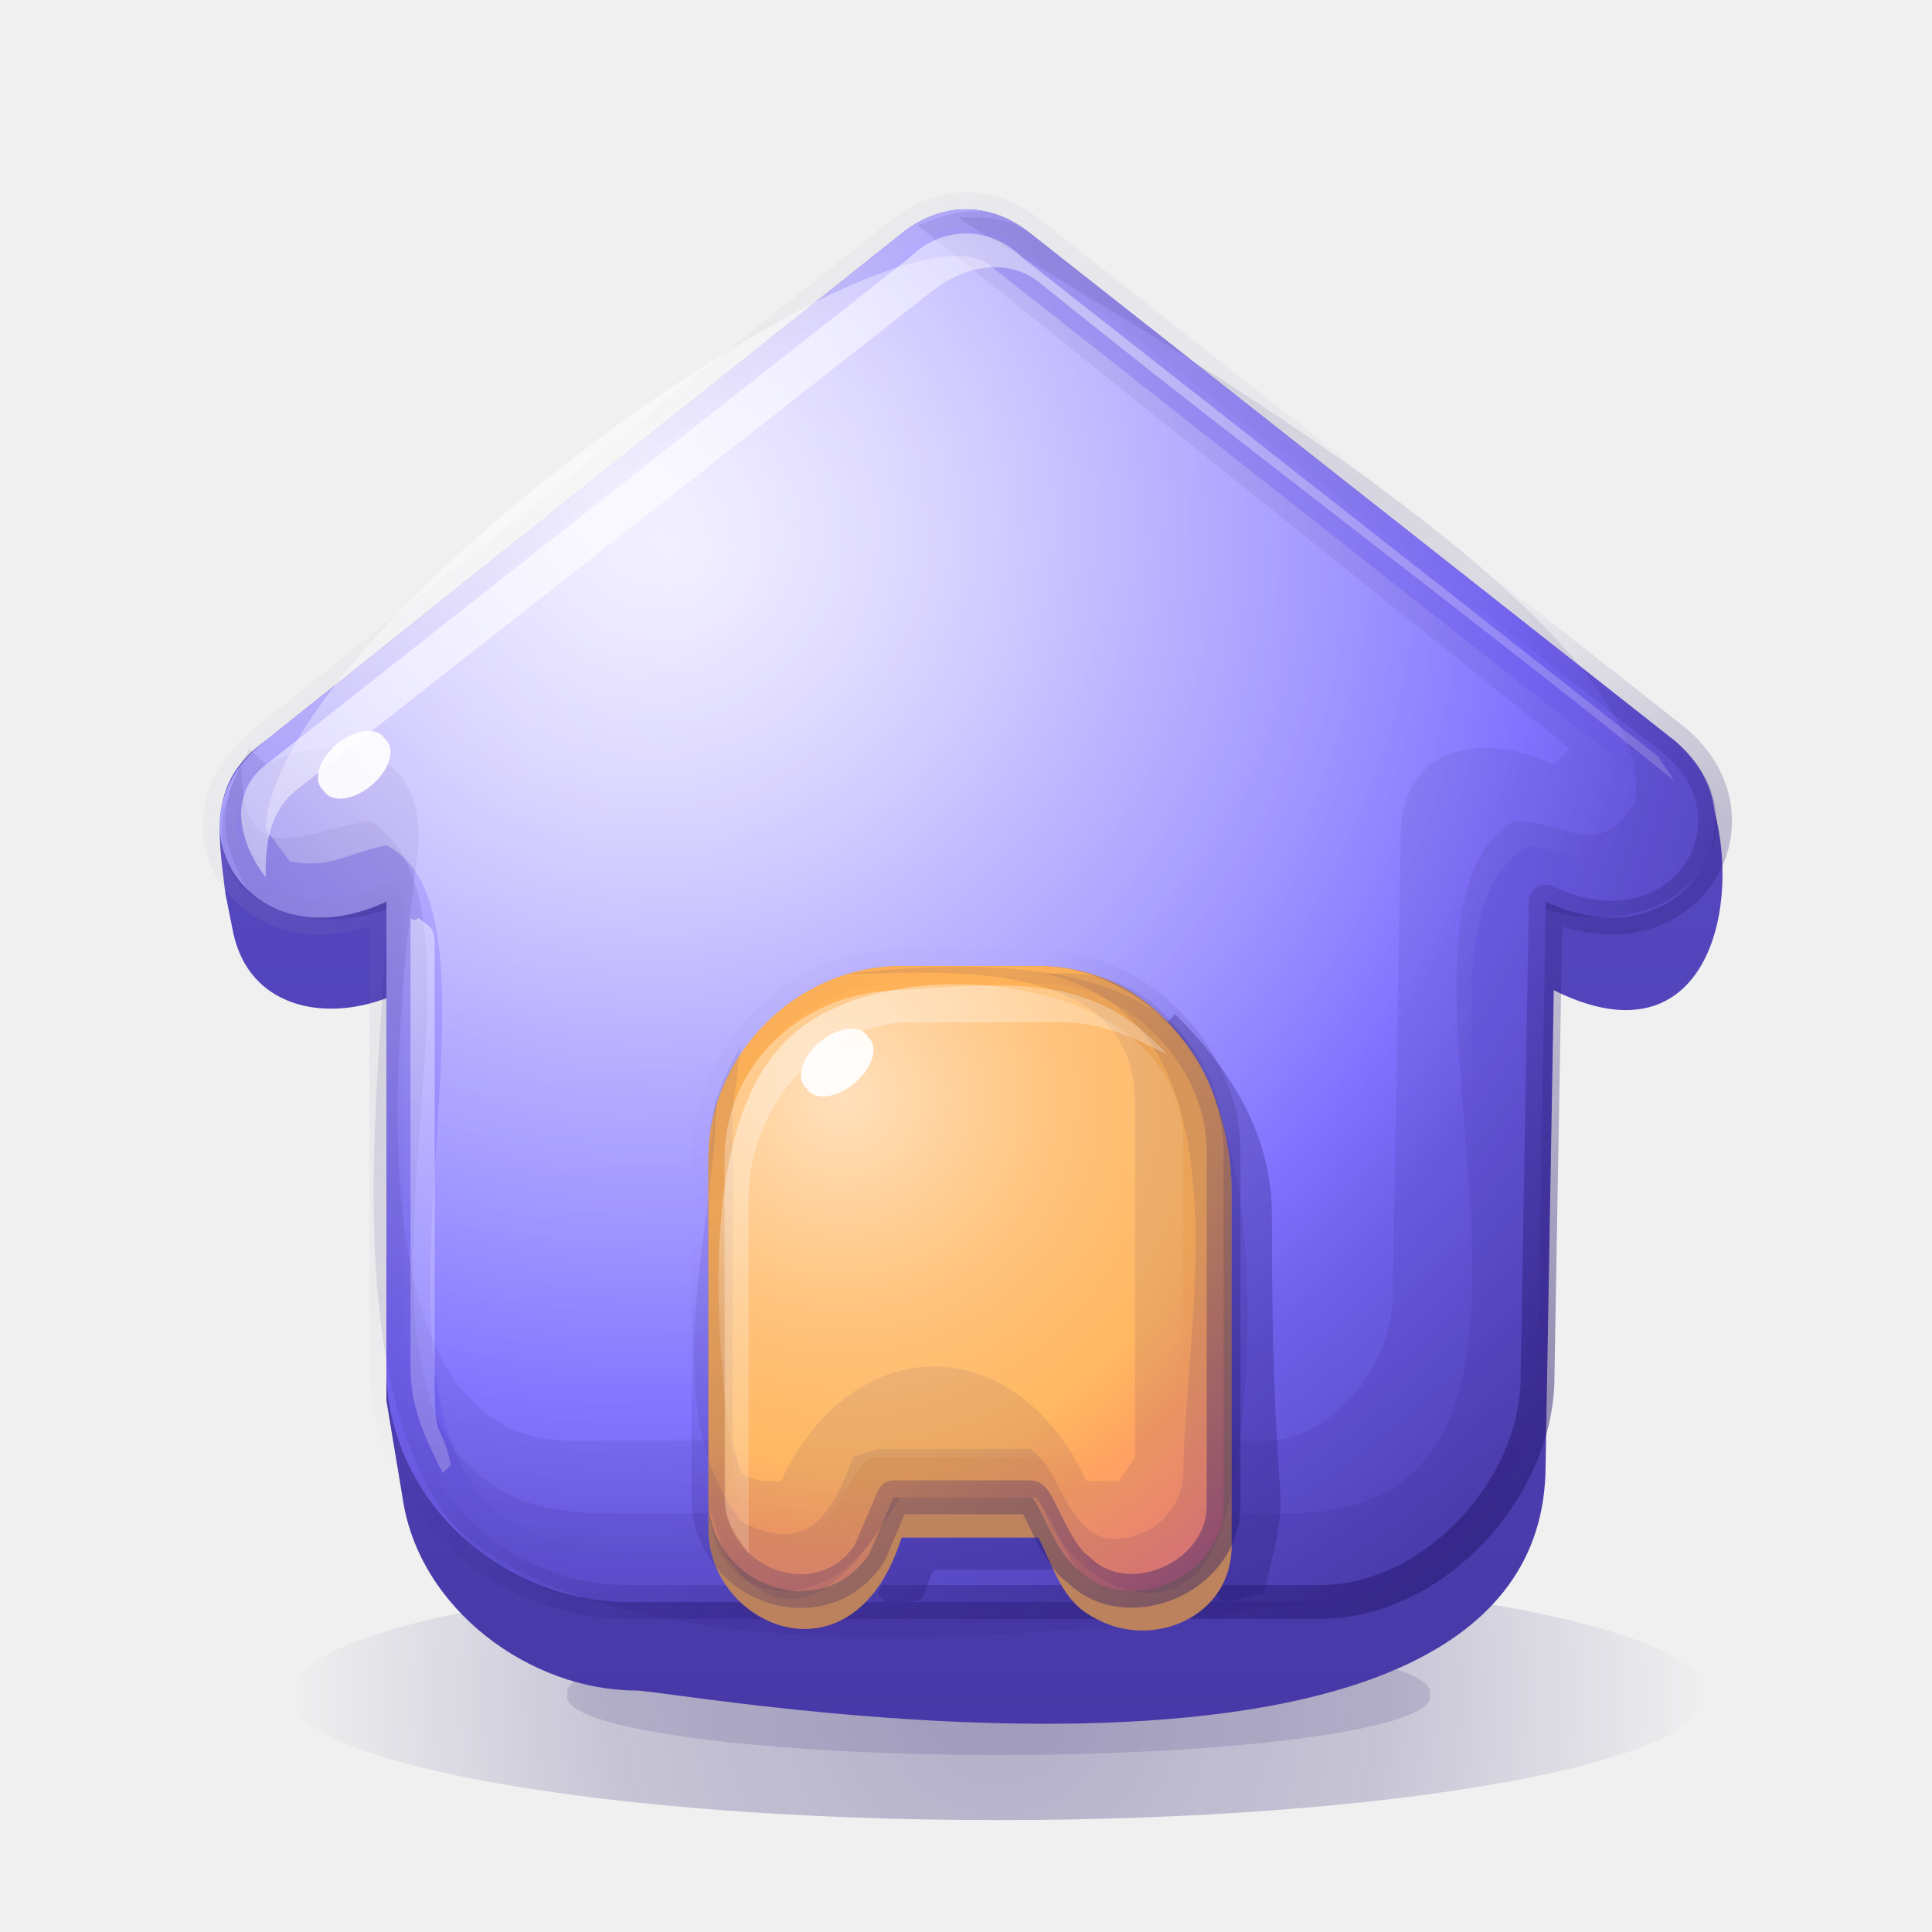
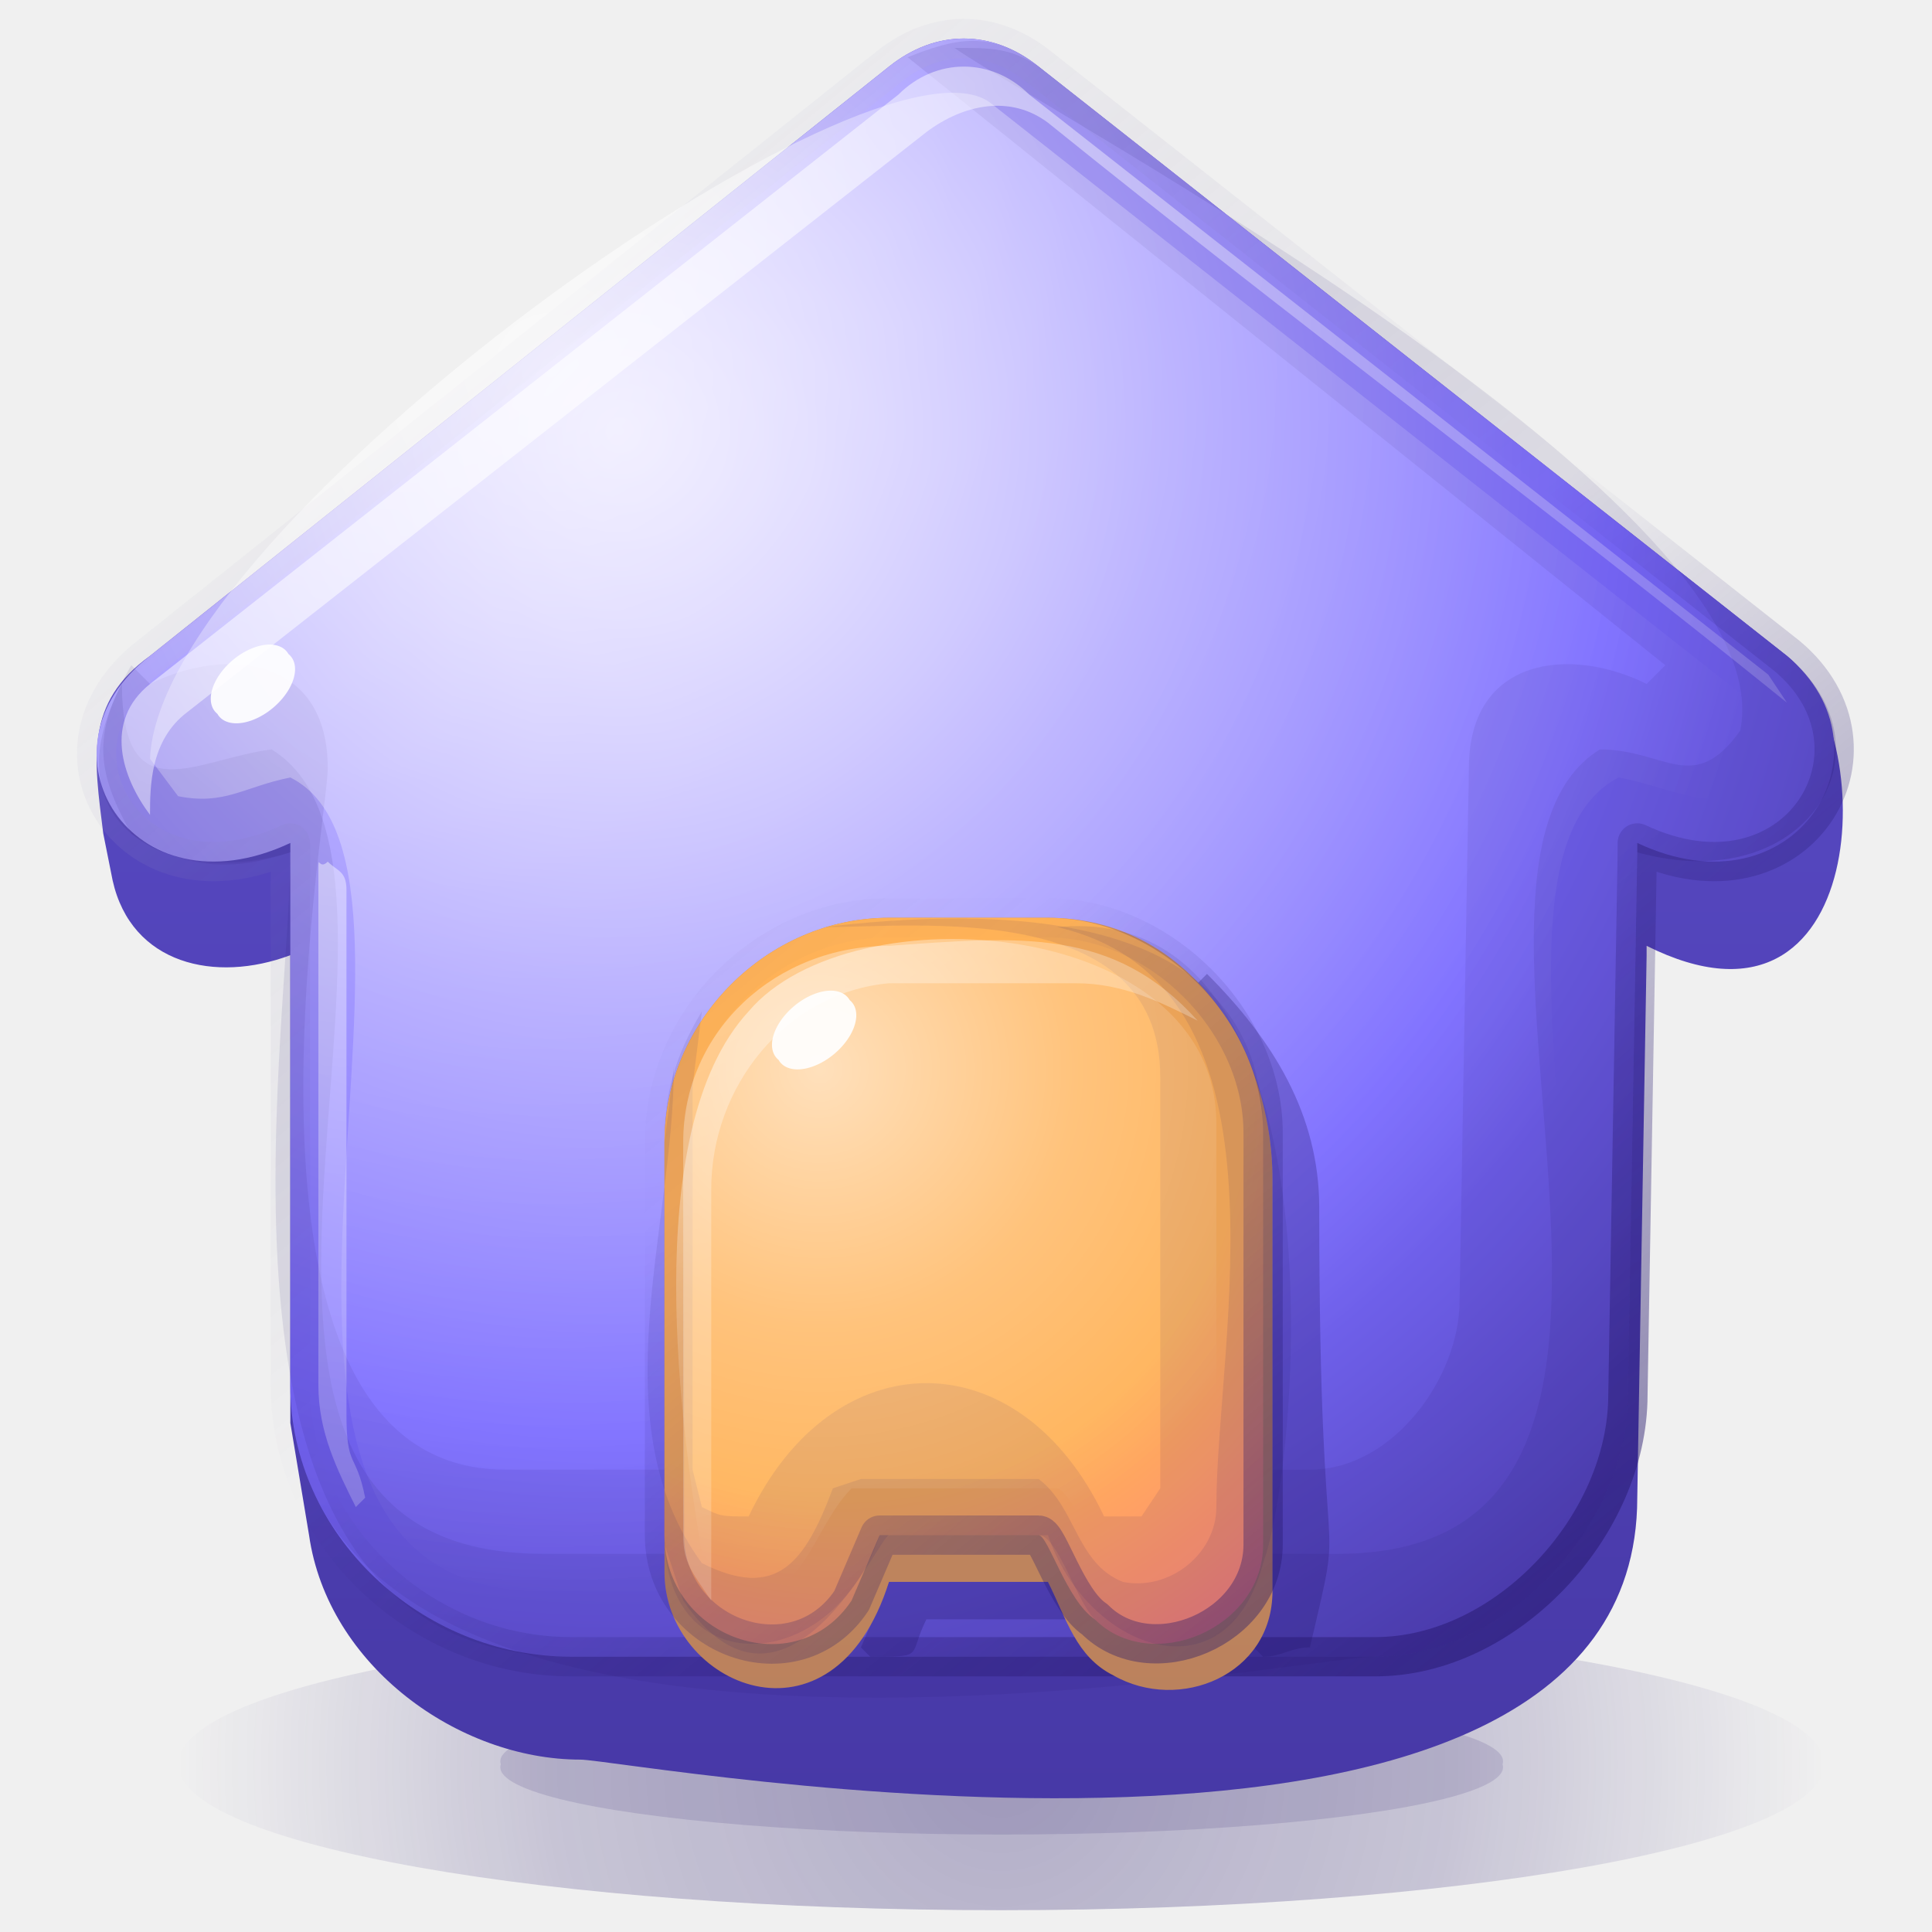
- <svg xmlns="http://www.w3.org/2000/svg" width="24" height="24" viewBox="0 0 24 24">
+ <svg xmlns="http://www.w3.org/2000/svg" width="20.655" height="20.655" viewBox="1.696 2.188 20.655 20.655">
  <g fill="none">
    <defs>
      <radialGradient id="SVGfix3fdxc" cx="12.4" cy="21.05" r="8.8" gradientUnits="userSpaceOnUse">
        <stop offset="0" stop-color="#24166b" stop-opacity=".3" />
        <stop offset=".55" stop-color="#24166b" stop-opacity=".2" />
        <stop offset="1" stop-color="#24166b" stop-opacity="0" />
      </radialGradient>
      <radialGradient id="SVGYoMSyeRp" cx="8.32" cy="6.8" r="21.44" gradientUnits="userSpaceOnUse">
        <stop offset="0" stop-color="#e3deff" />
        <stop offset=".5" stop-color="#7b6cff" />
        <stop offset="1" stop-color="#24166b" />
      </radialGradient>
      <radialGradient id="SVGqPPEvc4X" cx="7.58" cy="6.12" r="13.25" gradientUnits="userSpaceOnUse">
        <stop offset="0" stop-color="#fff" stop-opacity=".6" />
        <stop offset=".5" stop-color="#fff" stop-opacity=".22" />
        <stop offset="1" stop-color="#fff" stop-opacity="0" />
      </radialGradient>
      <radialGradient id="SVGMSkITckV" cx="6" cy="4.5" r="19" gradientUnits="userSpaceOnUse">
        <stop offset="0" stop-color="#fff" />
        <stop offset=".55" stop-color="#fff" stop-opacity=".4" />
        <stop offset="1" stop-color="#fff" stop-opacity=".12" />
      </radialGradient>
      <radialGradient id="SVGnKopteHQ" cx="10.72" cy="13.92" r="9.56" gradientUnits="userSpaceOnUse">
        <stop offset=".45" stop-color="#ffb257" />
        <stop offset="1" stop-color="#ff5c97" />
      </radialGradient>
      <radialGradient id="SVGm9KIycPL" cx="10.46" cy="13.62" r="5.47" gradientUnits="userSpaceOnUse">
        <stop offset="0" stop-color="#fff" stop-opacity=".6" />
        <stop offset=".5" stop-color="#fff" stop-opacity=".22" />
        <stop offset="1" stop-color="#fff" stop-opacity="0" />
      </radialGradient>
      <linearGradient id="SVG8ofOEezM" x1="0" x2="0" y1="-18.33" y2="48.33" gradientUnits="userSpaceOnUse">
        <stop offset="0" stop-color="#7b6cff" />
        <stop offset="1" stop-color="#24166b" />
      </linearGradient>
      <linearGradient id="SVGXTo3ybfg" x1="5" x2="19" y1="4" y2="21" gradientUnits="userSpaceOnUse">
        <stop offset="0" stop-color="#fff" stop-opacity=".18" />
        <stop offset=".5" stop-color="#24166b" stop-opacity="0" />
        <stop offset="1" stop-color="#24166b" stop-opacity=".6" />
      </linearGradient>
      <linearGradient id="SVGxXWLjdfD" x1="0" x2="0" y1="-7.91" y2="83" gradientUnits="userSpaceOnUse">
        <stop offset="0" stop-color="#ffb257" />
        <stop offset="1" stop-color="#24166b" />
      </linearGradient>
    </defs>
    <path fill="url(#SVGfix3fdxc)" d="M3.6 21.05a8.8 1.56 0 1 0 17.6 0a8.8 1.56 0 1 0-17.6 0" class="wm-shadow" />
    <path fill="#24166b" fill-opacity=".13" d="M7.05 21.05a5.36.72 0 1 0 10.71 0a5.36.72 0 1 0-10.71 0" class="wm-shadow" />
    <path fill="url(#SVG8ofOEezM)" d="M11.2 2.9L3.3 9.2c-.7.5-.6 1.1-.5 1.9l.1.5c.2.9 1.1 1.1 1.9.8v5l.2 1.2C5.2 20 6.6 21 7.9 21c.5 0 11.3 2 11.3-2.8l.1-5.8v-.1c2.4 1.2 2.5-2.3 1.5-3.1l-8-6.3c-.5-.4-1.1-.4-1.6 0" class="wm-k" />
    <path fill="url(#SVGYoMSyeRp)" stroke="url(#SVGXTo3ybfg)" stroke-linejoin="round" stroke-width=".42" d="M11.2 2.9L3.3 9.2c-1.3 1-.2 2.8 1.5 2V17c0 1.6 1.4 2.9 3 2.9h8.6c1.4 0 2.7-1.4 2.7-2.8l.1-5.8v-.1c1.7.8 2.8-1 1.6-2l-8-6.3c-.5-.4-1.1-.4-1.6 0z" class="wm-k" />
    <path fill="#24166b" fill-opacity=".1" d="M11.9 2.7c1 .7 8.9 4.9 8.4 7.3c-.5.7-.8.2-1.5.2c-2.1 1.3 1.6 8.6-2.8 8.6H7.5c-4.5 0-.8-7.3-2.9-8.6c-.8.1-1.6.7-1.6-.7c-.8 1.5.5 2.2 1.8 1.8c0 2.1-1.2 8.6 3 8.6h8.6c1.4 0 2.7-1.4 2.7-2.8l.1-5.8c1.8.5 2.8-1.1 1.6-2.1l-8-6.3c-.3-.2-.5-.2-.9-.2" class="wm-k" />
    <path fill="#24166b" fill-opacity=".09" d="m11.4 2.8l8.1 6.5l-.2.2c-.8-.4-1.9-.3-1.9.9l-.1 5.7c0 .8-.7 1.8-1.6 1.8H7.1c-3.2 0-1.9-6.9-1.9-7.5c0-1.2-1.1-1.3-1.9-.9l-.2-.2c-.4.7-.4 1.1 0 1.8c.6.4 1.1.4 1.7.2V17c.1 5 10.8 2.9 11.6 2.9c1.4 0 2.7-1.4 2.7-2.8l.1-5.8c1.8.5 2.8-1.1 1.6-2.1l-8-6.3c-.5-.4-.9-.3-1.4-.1" class="wm-k" />
    <path fill="url(#SVGqPPEvc4X)" d="m3.3 10.3l.3.4c.5.1.7-.1 1.2-.2c2 1-1.4 8.7 2.7 8.7h8.7c4.3 0 .7-7.6 2.8-8.7c.6.1 1.4.6 1.5-.3c.1-.2 0-.5-.2-.6l-8-6.3c-1.2-1-8.9 4.5-9 7" class="wm-shine" />
    <path fill="url(#SVGMSkITckV)" fill-opacity=".72" d="m11.3 3.2l-8 6.3c-.5.4-.3 1 0 1.4c0-.3 0-.8.4-1.1l7.9-6.2c.4-.3.9-.4 1.3-.1c2.6 2.1 5.3 4.1 7.9 6.2l-.2-.3l-7.9-6.2c-.4-.4-1-.4-1.4 0m-6.1 8.2c-.1.1-.1-.1-.1.1V17c0 .5.2.9.4 1.3l.1-.1c-.1-.5-.2-.3-.2-.9v-5.6c0-.2-.1-.2-.2-.3" class="wm-shine" />
    <path fill="#fff" fill-opacity=".92" d="M4.02 9.82a.5.3-40 1 0 .76-.64a.5.3-40 1 0-.76.64" class="wm-shine" />
    <path fill="#24166b" fill-opacity=".28" d="m14.6 12.6l-.1.1c.5.6.8 1.3.8 2.1v4.4c0 .2-.1.4-.2.6l.1.1c.2 0 .3-.1.5-.1c.4-1.7.1-.3.1-4.7c0-1-.5-1.8-1.2-2.5m-3.4 6.5l-.3.7l.1.1c.6 0 .4 0 .6-.4h1.5l-.2-.4z" class="wm-a" />
    <path fill="url(#SVGxXWLjdfD)" d="M8.8 14.4V19c0 1.2 1.8 2 2.4.1h1.7c.2.4.3.8.7 1c.7.4 1.7 0 1.7-.9v-4.4c0-1.4-.9-2.8-2.4-2.8h-1.7c-1.3 0-2.4 1.1-2.4 2.4" class="wm-a" />
    <path fill="url(#SVGnKopteHQ)" stroke="url(#SVGXTo3ybfg)" stroke-linejoin="round" stroke-width=".42" d="M8.8 14.4v4.2c0 1.1 1.4 1.6 2 .7l.3-.7h1.7c.1 0 .3.7.6.9c.6.6 1.8.1 1.8-.8v-4.4c0-1.2-1.1-2.3-2.3-2.3h-1.7c-1.3 0-2.4 1.1-2.4 2.4z" class="wm-a" />
    <path fill="#24166b" fill-opacity=".1" d="M13 12.1c2.6.6 1.7 4.4 1.7 6.2c0 .5-.5.9-1 .8c-.5-.2-.5-.8-.9-1.1h-1.9l-.3.1c-.3.8-.6 1.2-1.4.8c-1.1-1.5-.3-3.6-.3-5.3l-.1.8v4.3l.2.6c1.1 1.6 2.1-.7 2.2-.7h1.7c.4 1.2 1.9 1.8 2.3.3c.4-1.1.9-7.1-2.2-6.8" class="wm-a" />
    <path fill="#24166b" fill-opacity=".09" d="M10.5 12.1c1 0 3.6-.3 3.6 1.6v4.4l-.2.3h-.4c-.9-1.9-2.9-1.9-3.8 0c-.3 0-.3 0-.5-.1l-.1-.4v-4.1l.1-.8c-.3.5-.4.9-.4 1.4v4.2c0 1.6 1.8 1.5 2.3 0h1.7c.2 0 .4.7.6.9c.6.6 1.8.1 1.8-.8v-4.4c0-2.5-3-2.4-4.7-2.2" class="wm-a" />
    <path fill="url(#SVGm9KIycPL)" d="M9.2 18.8c1 1 1.1-.2 1.6-.7H13c.3.1.7 1.9 1.5.8l.2-.4v-4.3c0-2.2-3.9-2.5-5-1.2c-1.2 1.3-.7 4.6-.5 5.8" class="wm-shine" />
    <path fill="url(#SVGMSkITckV)" fill-opacity=".72" d="M9 14.4v4.2c0 .3.1.4.3.7v-4.4c0-1.1.8-2.1 1.9-2.2h2c.5 0 .9.2 1.3.4c-.9-1-1.9-.9-3.3-.8c-1.2 0-2.2.9-2.2 2.1" class="wm-shine" />
    <path fill="#fff" fill-opacity=".92" d="M10.02 13.52a.5.3-40 1 0 .76-.64a.5.3-40 1 0-.76.64" class="wm-shine" />
  </g>
</svg>
